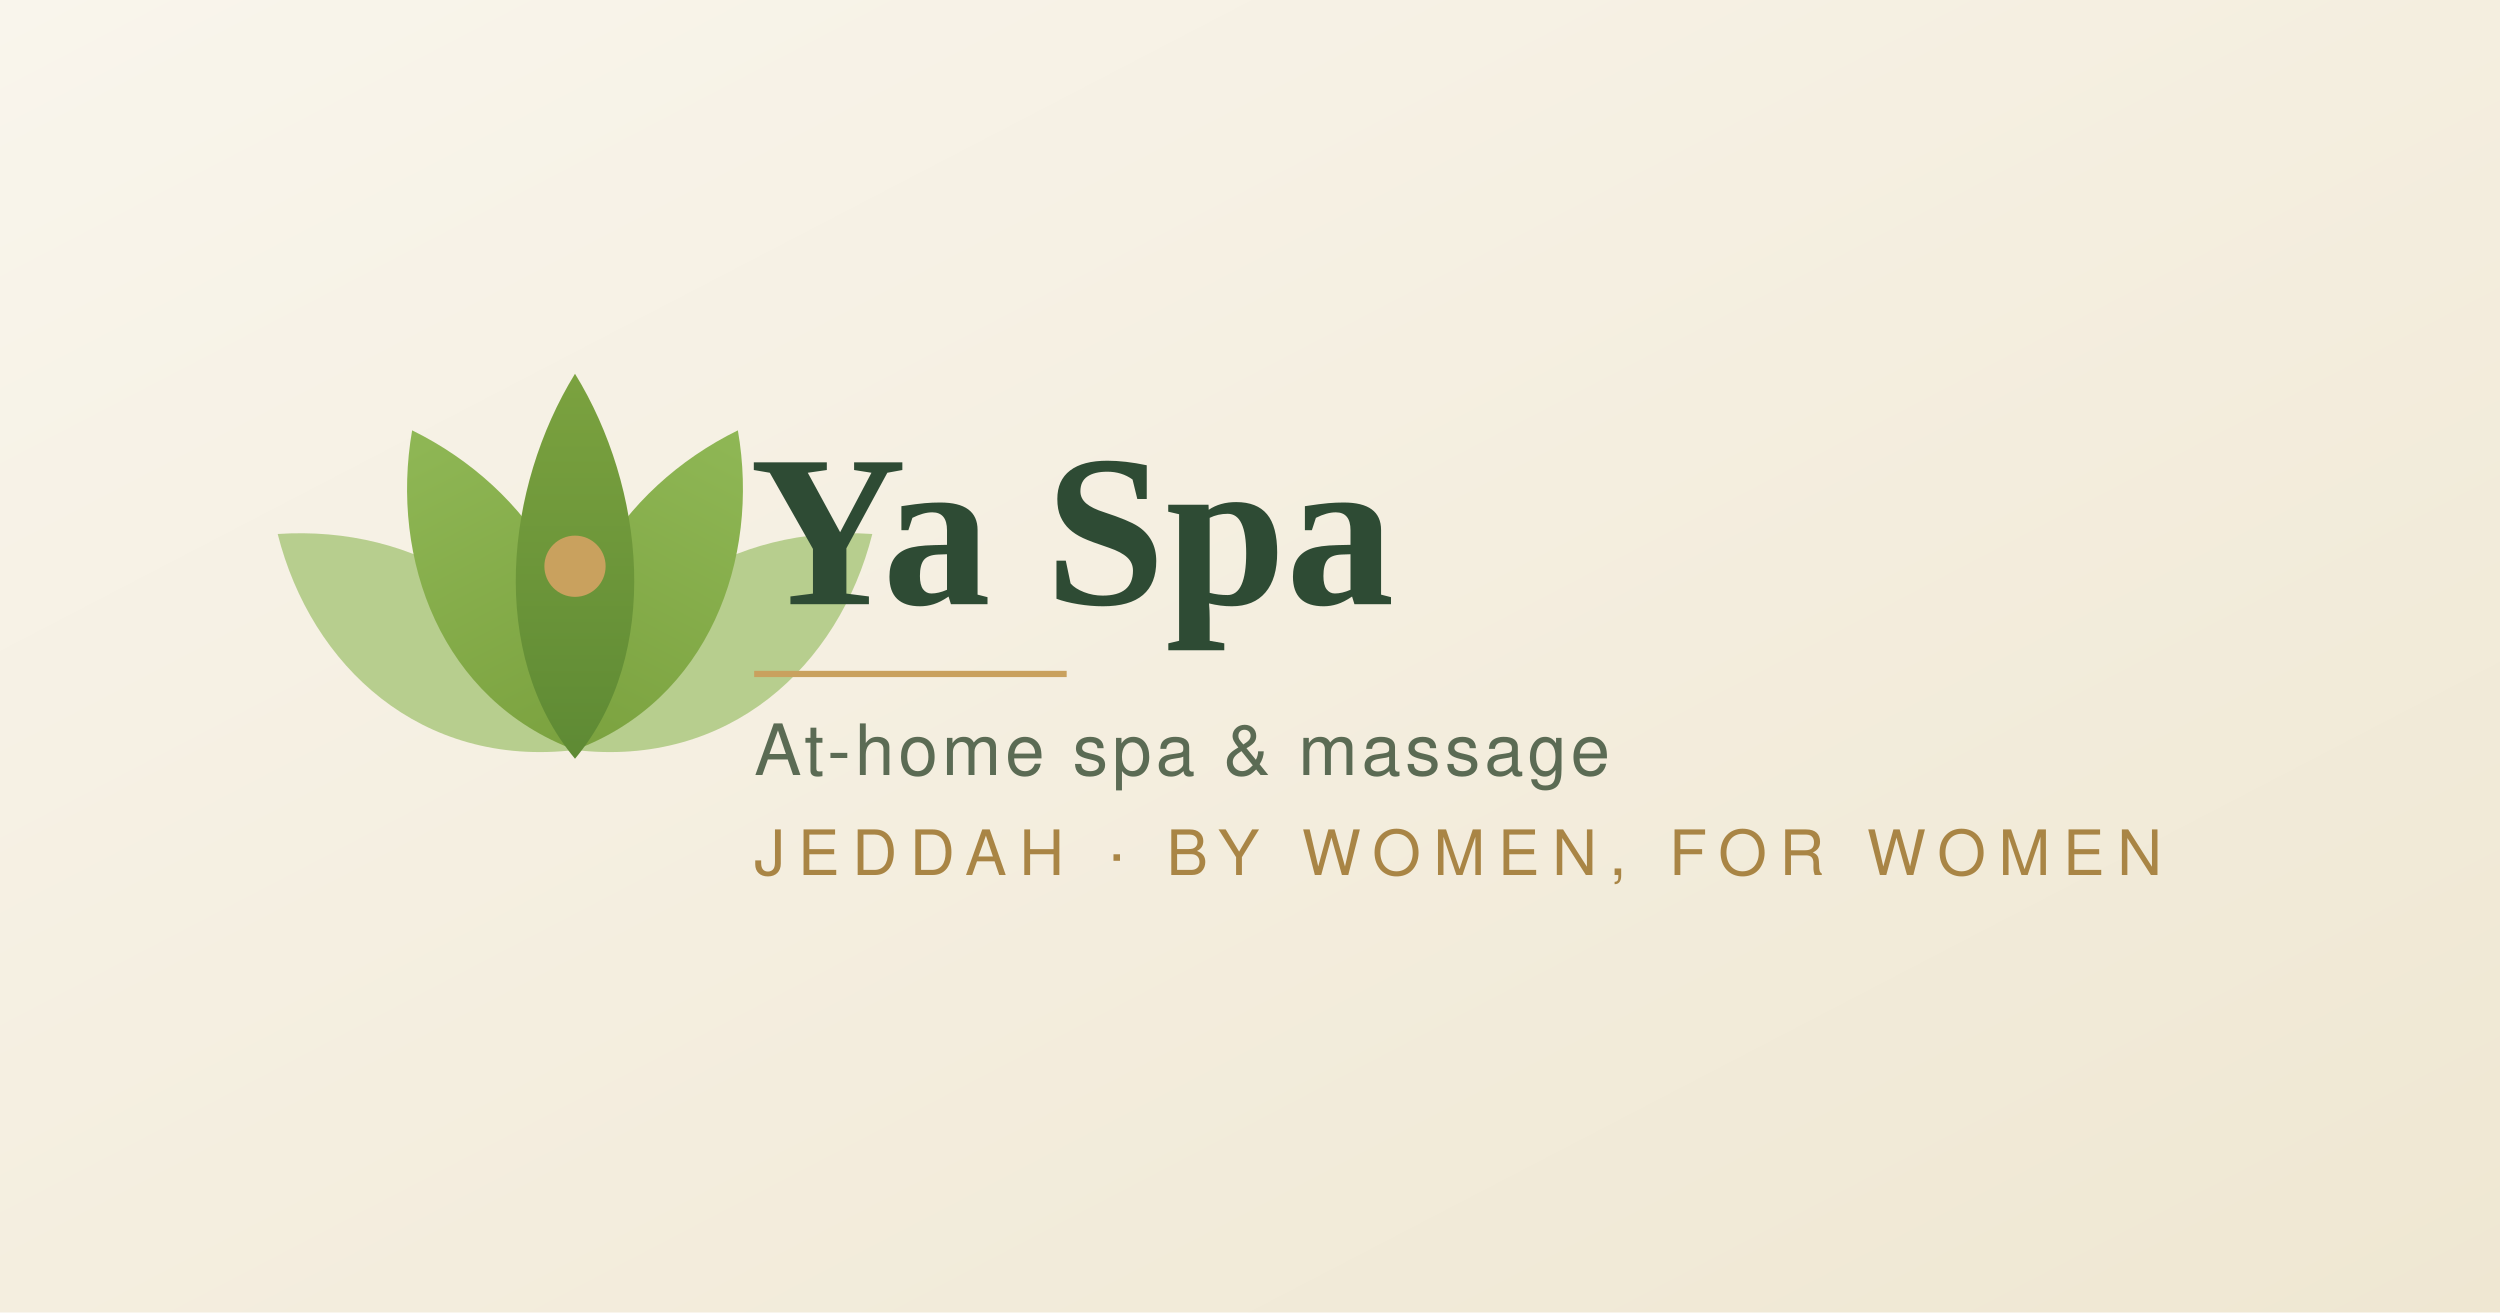
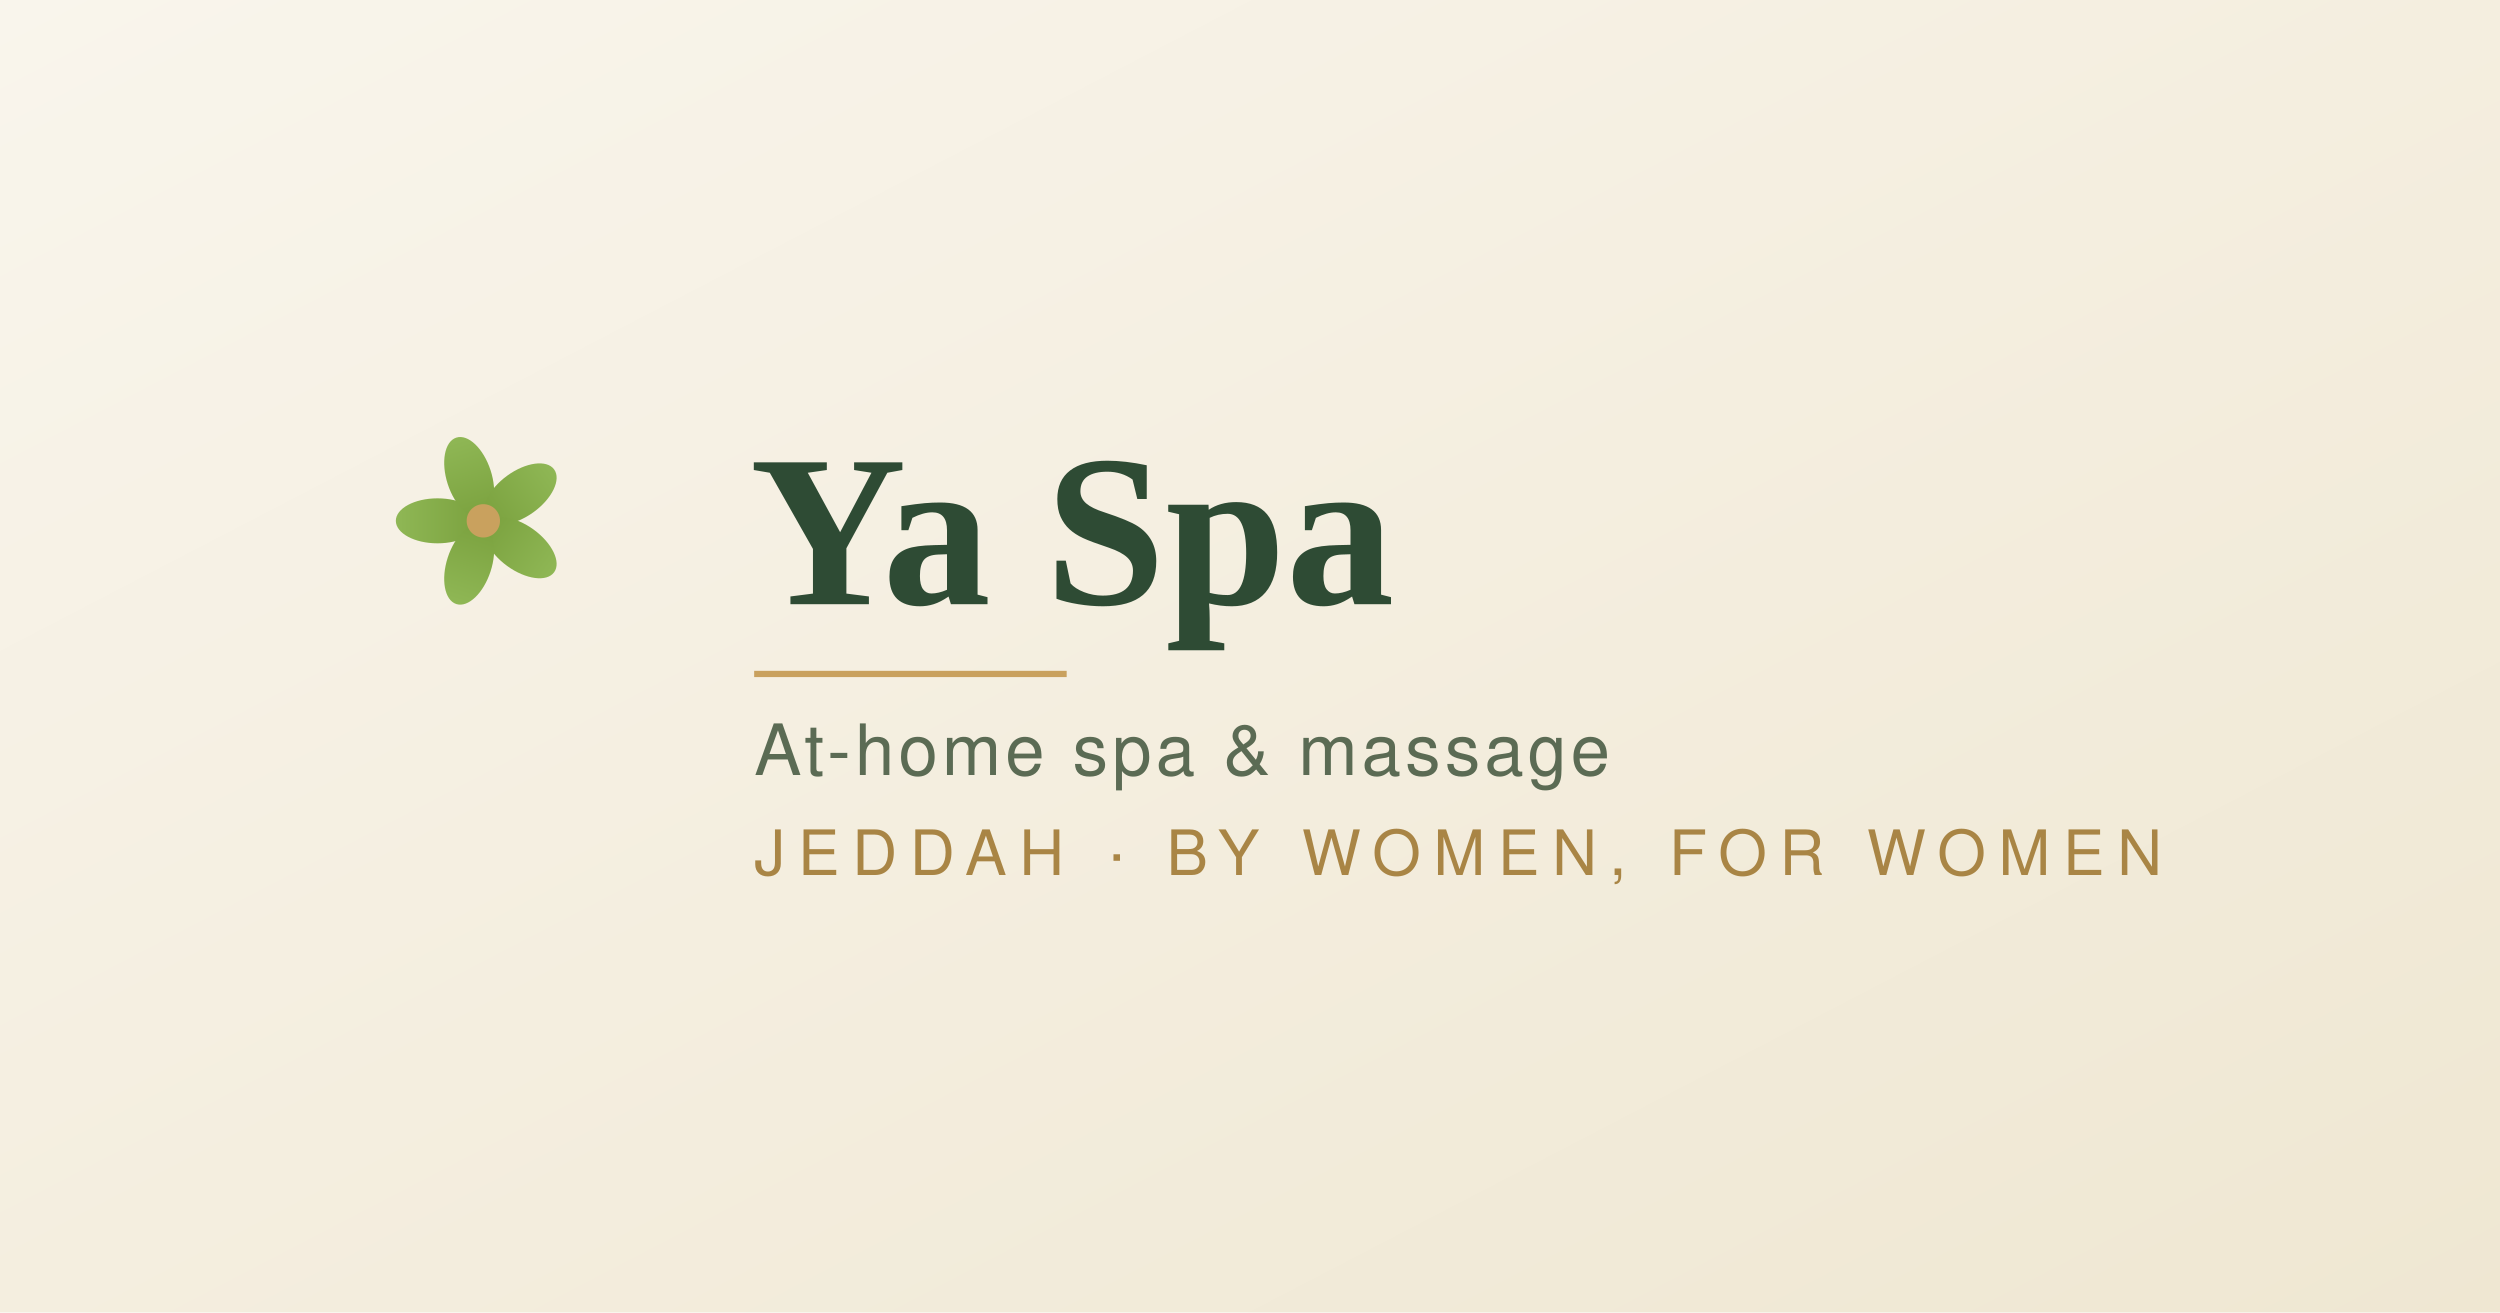
<svg xmlns="http://www.w3.org/2000/svg" viewBox="0 0 1200 630">
  <defs>
    <linearGradient id="ogBg" x1="0" y1="0" x2="1" y2="1">
      <stop offset="0" stop-color="#F9F5EC" />
      <stop offset="1" stop-color="#EFE7D2" />
    </linearGradient>
-     <linearGradient id="ogMid" x1="0" y1="0" x2="0" y2="1">
+     <linearGradient id="ogPetal" x1="0" y1="0" x2="0" y2="1">
      <stop offset="0" stop-color="#8FB755" />
      <stop offset="1" stop-color="#7BA23F" />
    </linearGradient>
-     <linearGradient id="ogCtr" x1="0" y1="0" x2="0" y2="1">
-       <stop offset="0" stop-color="#7BA23F" />
-       <stop offset="1" stop-color="#5E8A34" />
-     </linearGradient>
  </defs>
  <rect width="1200" height="630" fill="url(#ogBg)" />
-   <g transform="translate(150 150) scale(2.1)">
-     <path d="M60 100 C 36 74 40 40 60 16 C 80 40 84 74 60 100 Z" transform="rotate(-54 60 100)" fill="#B7CE8E" />
-     <path d="M60 100 C 36 74 40 40 60 16 C 80 40 84 74 60 100 Z" transform="rotate(54 60 100)" fill="#B7CE8E" />
-     <path d="M60 100 C 38 76 42 42 60 18 C 78 42 82 76 60 100 Z" transform="rotate(-27 60 100)" fill="url(#ogMid)" />
-     <path d="M60 100 C 38 76 42 42 60 18 C 78 42 82 76 60 100 Z" transform="rotate(27 60 100)" fill="url(#ogMid)" />
-     <path d="M60 102 C 40 78 44 40 60 14 C 76 40 80 78 60 102 Z" fill="url(#ogCtr)" />
-     <circle cx="60" cy="58" r="7" fill="#C9A15E" />
+   <g transform="translate(232 250) scale(2.0) translate(-60 -58)">
+     <g fill="url(#ogPetal)">
+       <g transform="rotate(-90 60 58)">
+         <ellipse cx="60" cy="47" rx="5.4" ry="10" />
+       </g>
+       <g transform="rotate(-18 60 58)">
+         <ellipse cx="60" cy="47" rx="5.4" ry="10" />
+       </g>
+       <g transform="rotate(54 60 58)">
+         <ellipse cx="60" cy="47" rx="5.4" ry="10" />
+       </g>
+       <g transform="rotate(126 60 58)">
+         <ellipse cx="60" cy="47" rx="5.4" ry="10" />
+       </g>
+       <g transform="rotate(198 60 58)">
+         <ellipse cx="60" cy="47" rx="5.4" ry="10" />
+       </g>
+     </g>
+     <circle cx="60" cy="58" r="4" fill="#C9A15E" />
  </g>
  <text x="360" y="290" font-family="Georgia, 'Times New Roman', serif" font-size="104" font-weight="700" fill="#2E4B34">Ya Spa</text>
  <rect x="362" y="322" width="150" height="3" fill="#C9A15E" />
  <text x="362" y="372" font-family="Helvetica, Arial, sans-serif" font-size="34" letter-spacing="2" fill="#5B6B54">At-home spa &amp; massage</text>
  <text x="362" y="420" font-family="Helvetica, Arial, sans-serif" font-size="30" letter-spacing="6" fill="#A98545">JEDDAH · BY WOMEN, FOR WOMEN</text>
</svg>
